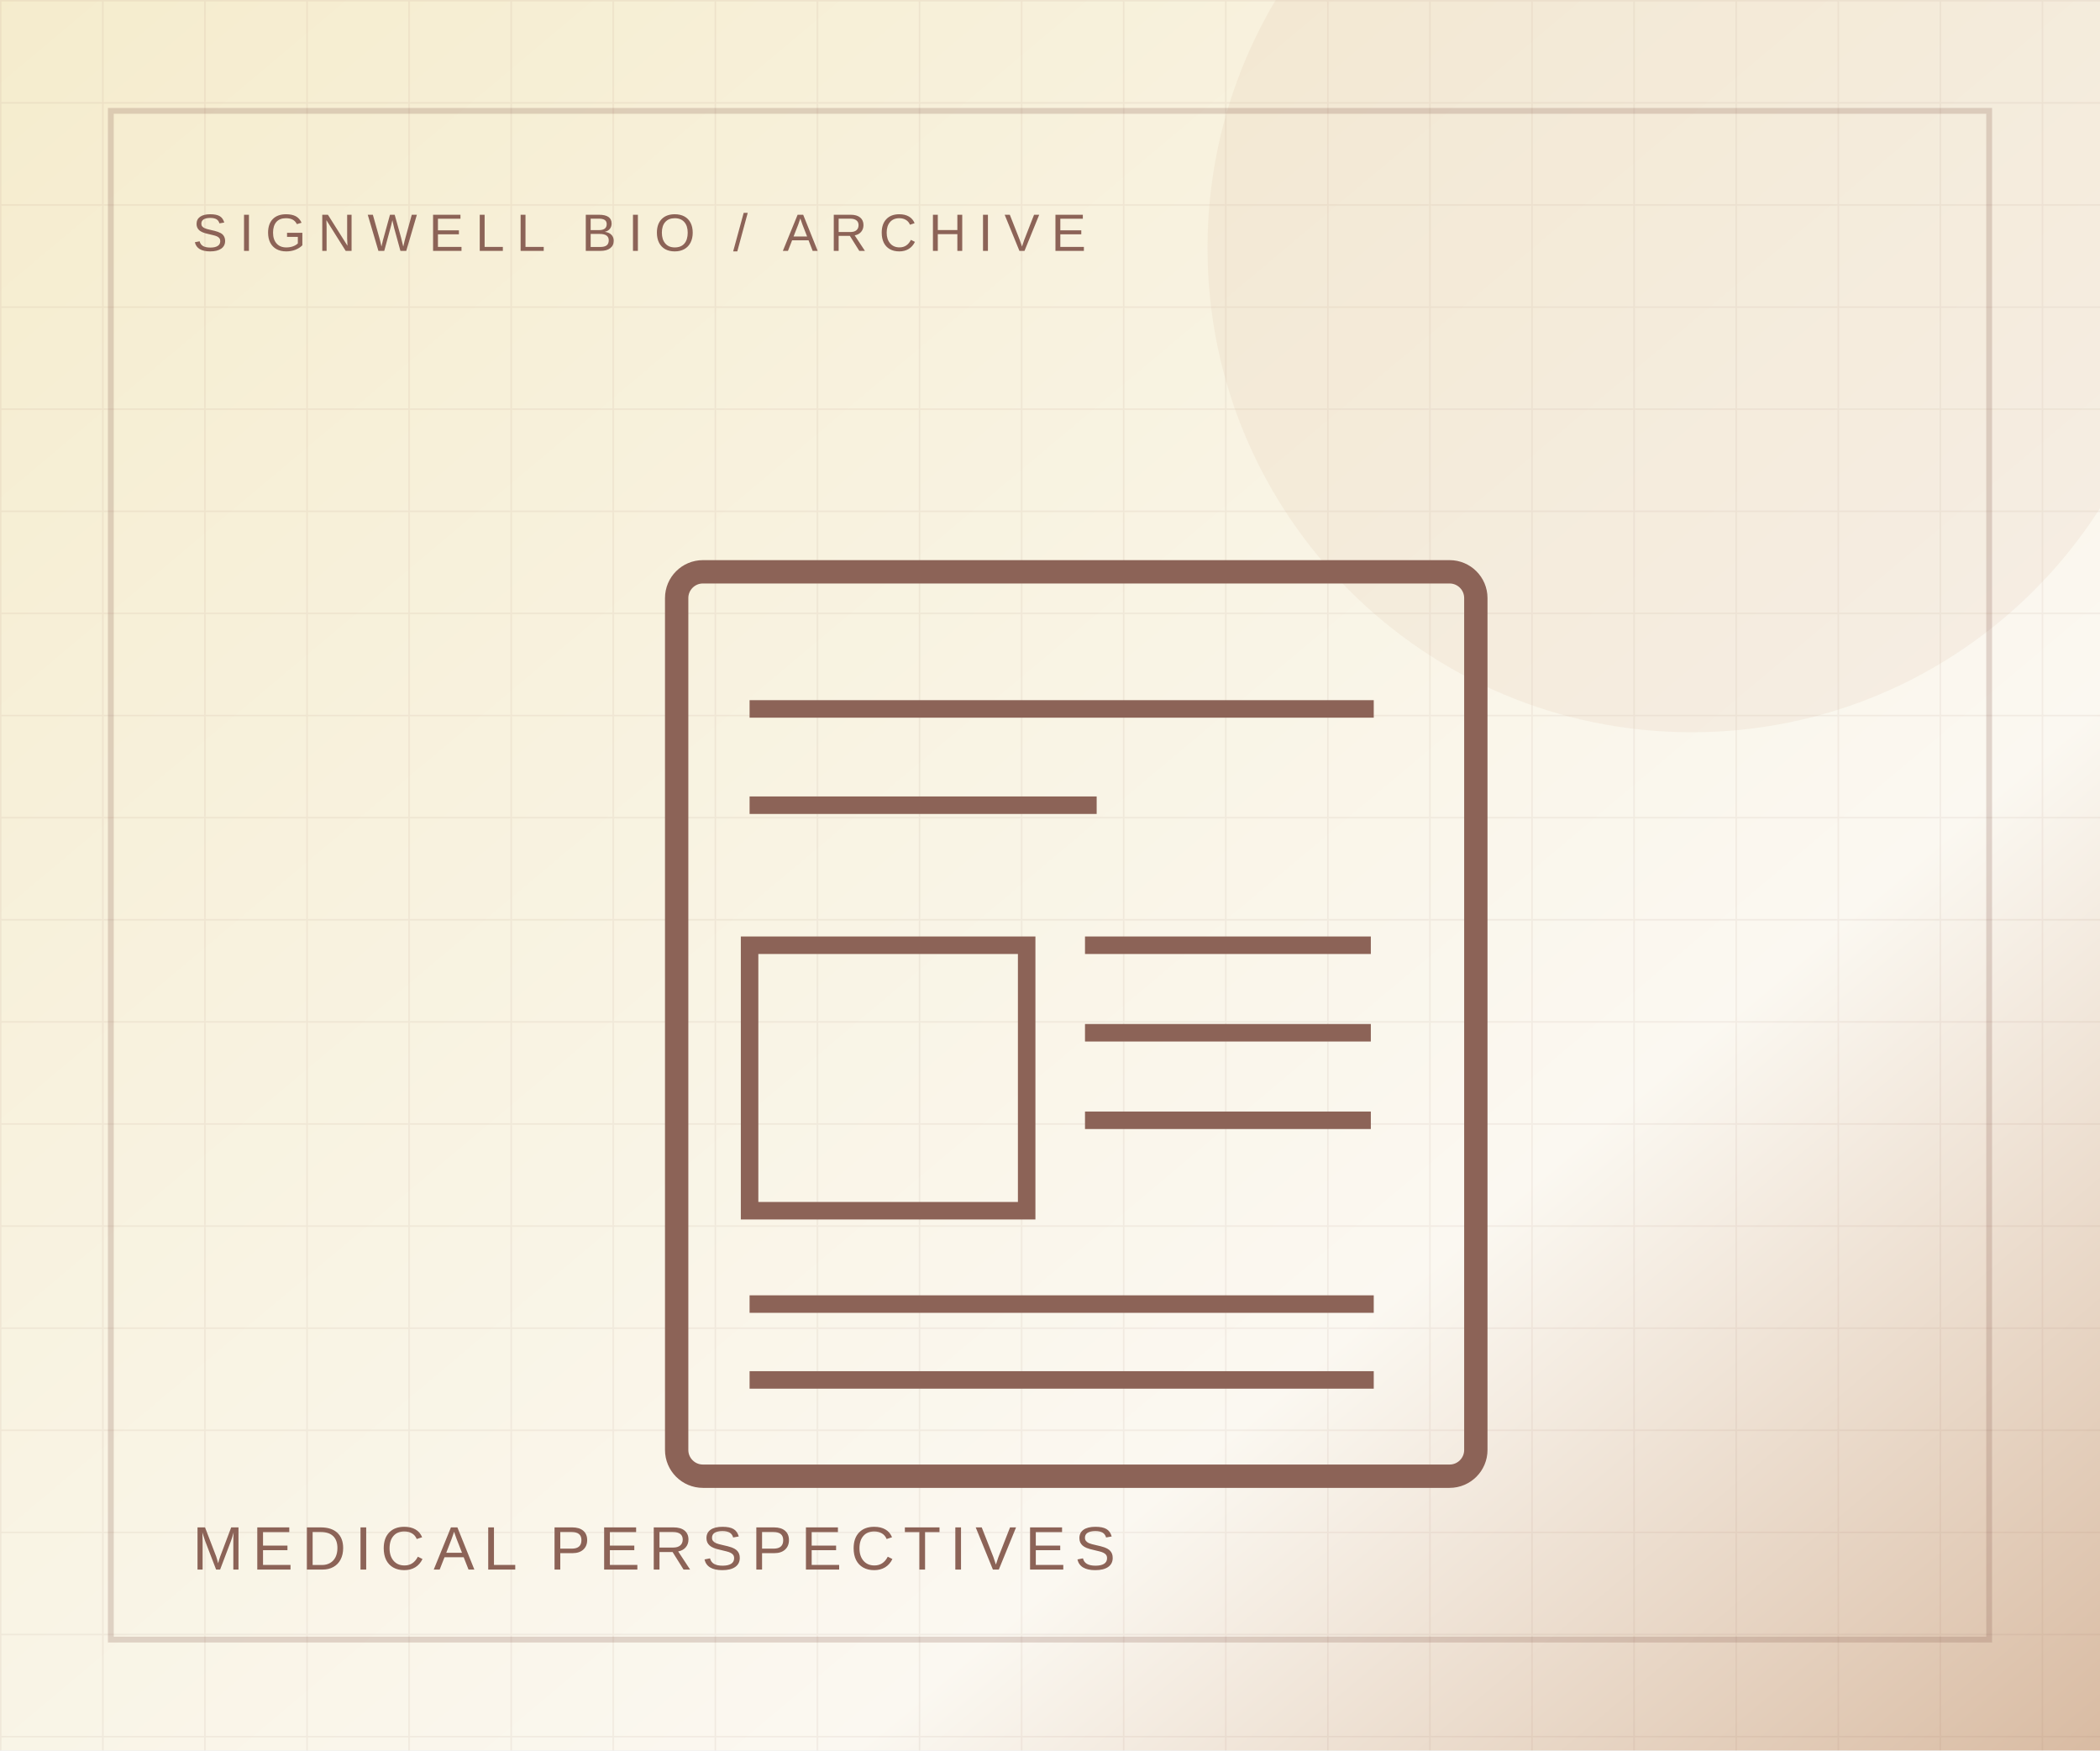
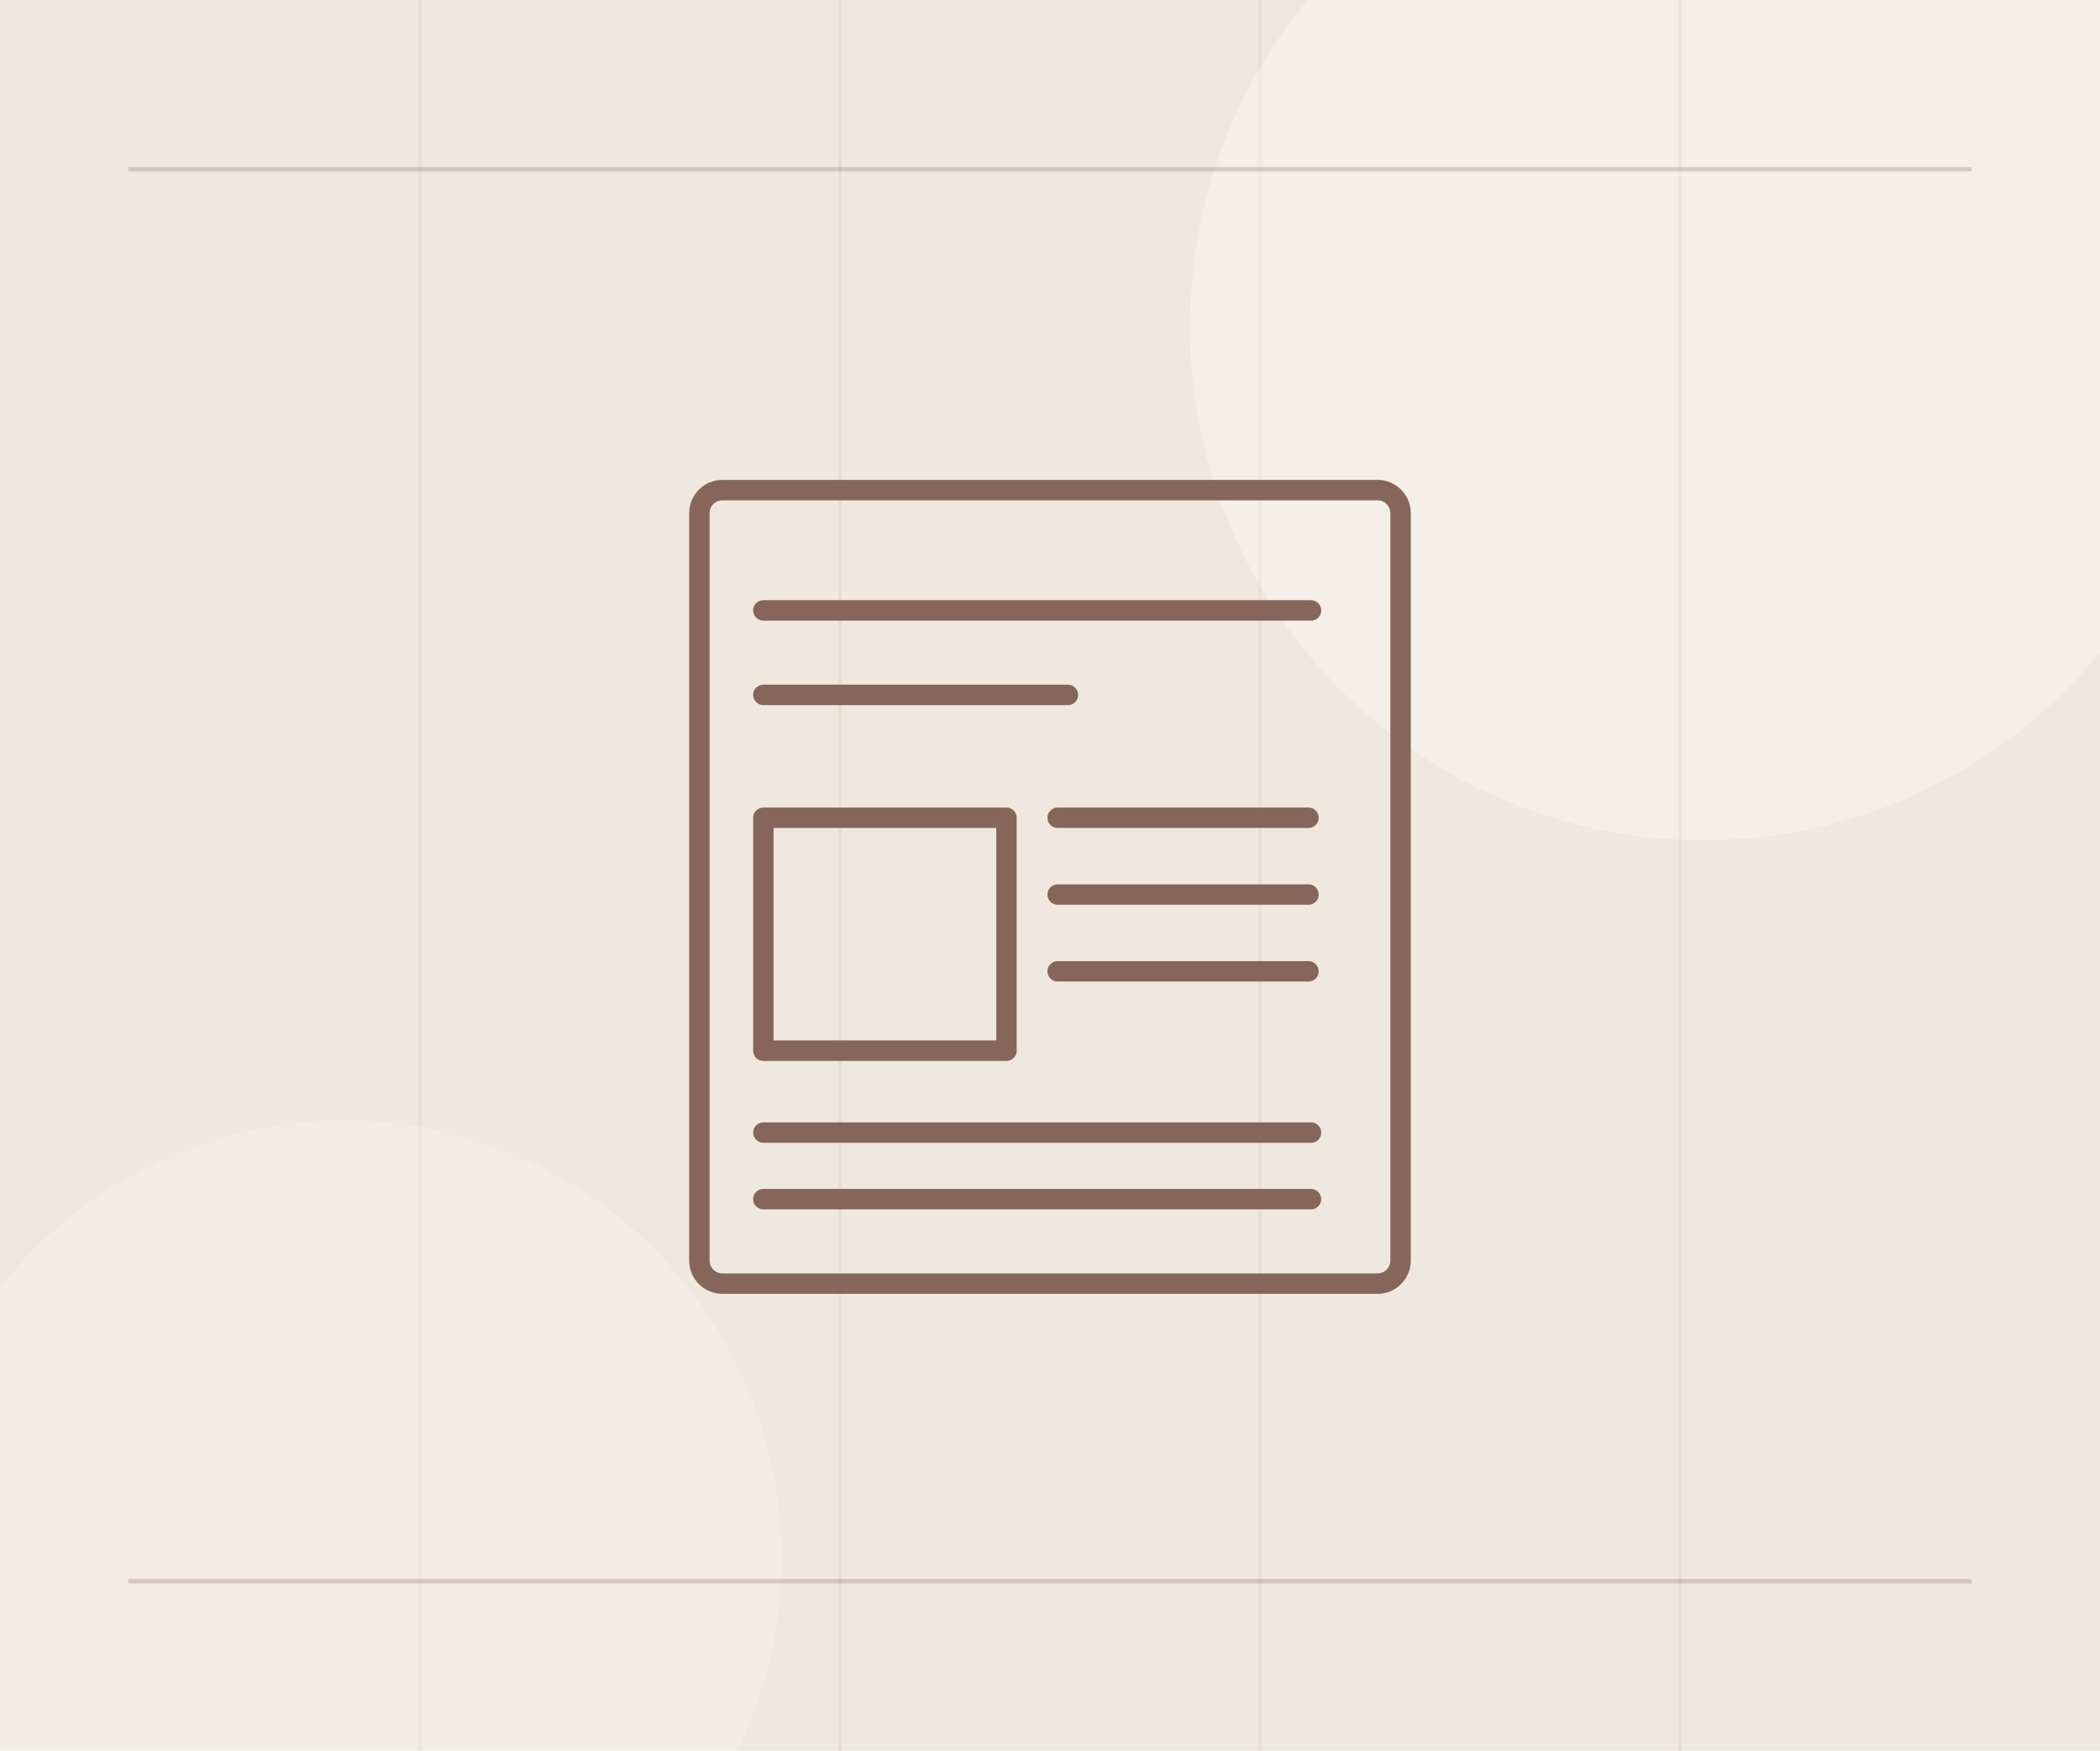
<svg xmlns="http://www.w3.org/2000/svg" viewBox="0 0 720 600" role="img" aria-label="時事醫學專欄">
-   <defs>
-     <linearGradient id="paper" x1="0" y1="0" x2="1" y2="1">
-       <stop stop-color="#f5eccd" />
-       <stop offset=".7" stop-color="#fbf8f1" />
-       <stop offset="1" stop-color="#d8baa1" />
-     </linearGradient>
-     <pattern id="grid" width="35" height="35" patternUnits="userSpaceOnUse">
-       <path d="M35 0H0V35" fill="none" stroke="#8c6357" stroke-opacity=".08" />
-     </pattern>
-   </defs>
-   <rect width="720" height="600" fill="url(#paper)" />
-   <rect width="720" height="600" fill="url(#grid)" />
-   <circle cx="580" cy="85" r="166" fill="#d8baa1" opacity=".16" />
-   <g color="#8c6357" transform="translate(10 -6)">
-     <rect x="222" y="202" width="274" height="310" rx="9" fill="none" stroke="currentColor" stroke-width="8" />
-     <path d="M247 249h214m-214 33h119m-119 48h95v91h-95zm115 0h98m-98 30h98m-98 30h98m-213 63h214m-214 26h214" fill="none" stroke="currentColor" stroke-width="6" />
+   <rect width="720" height="600" fill="#efe8de" />
+   <g stroke="#86655a" stroke-opacity=".075" stroke-width="1" fill="none">
+     <path d="M144 0V600" />
+     <path d="M288 0V600" />
+     <path d="M432 0V600" />
+     <path d="M576 0V600" />
  </g>
-   <rect x="38" y="38" width="644" height="524" fill="none" stroke="#8c6357" stroke-opacity=".24" stroke-width="2" />
-   <text x="66" y="86" fill="#8c6357" font-size="18" letter-spacing="4" font-family="Arial,sans-serif">SIGNWELL BIO / ARCHIVE</text>
-   <text x="66" y="538" fill="#8c6357" font-size="21" letter-spacing="3" font-family="Arial,sans-serif">MEDICAL PERSPECTIVES</text>
+   <circle cx="584" cy="112" r="176" fill="#fff" opacity=".3" />
+   <circle cx="118" cy="534" r="150" fill="#fff" opacity=".18" />
+   <path d="M44 58H676M44 542H676" stroke="#86655a" stroke-opacity=".26" stroke-width="1.5" />
+   <g transform="translate(45.01 -9.24) scale(0.8774)" fill="none" stroke="#86655a" stroke-width="7.98" stroke-linecap="round" stroke-linejoin="round">
+     <rect x="222" y="202" width="274" height="310" rx="9" />
+     <path d="M247 249h214M247 282h119" />
+     <rect x="247" y="330" width="95" height="91" />
+     <path d="M362 330h98M362 360h98M362 390h98M247 453h214M247 479h214" />
+   </g>
</svg>
